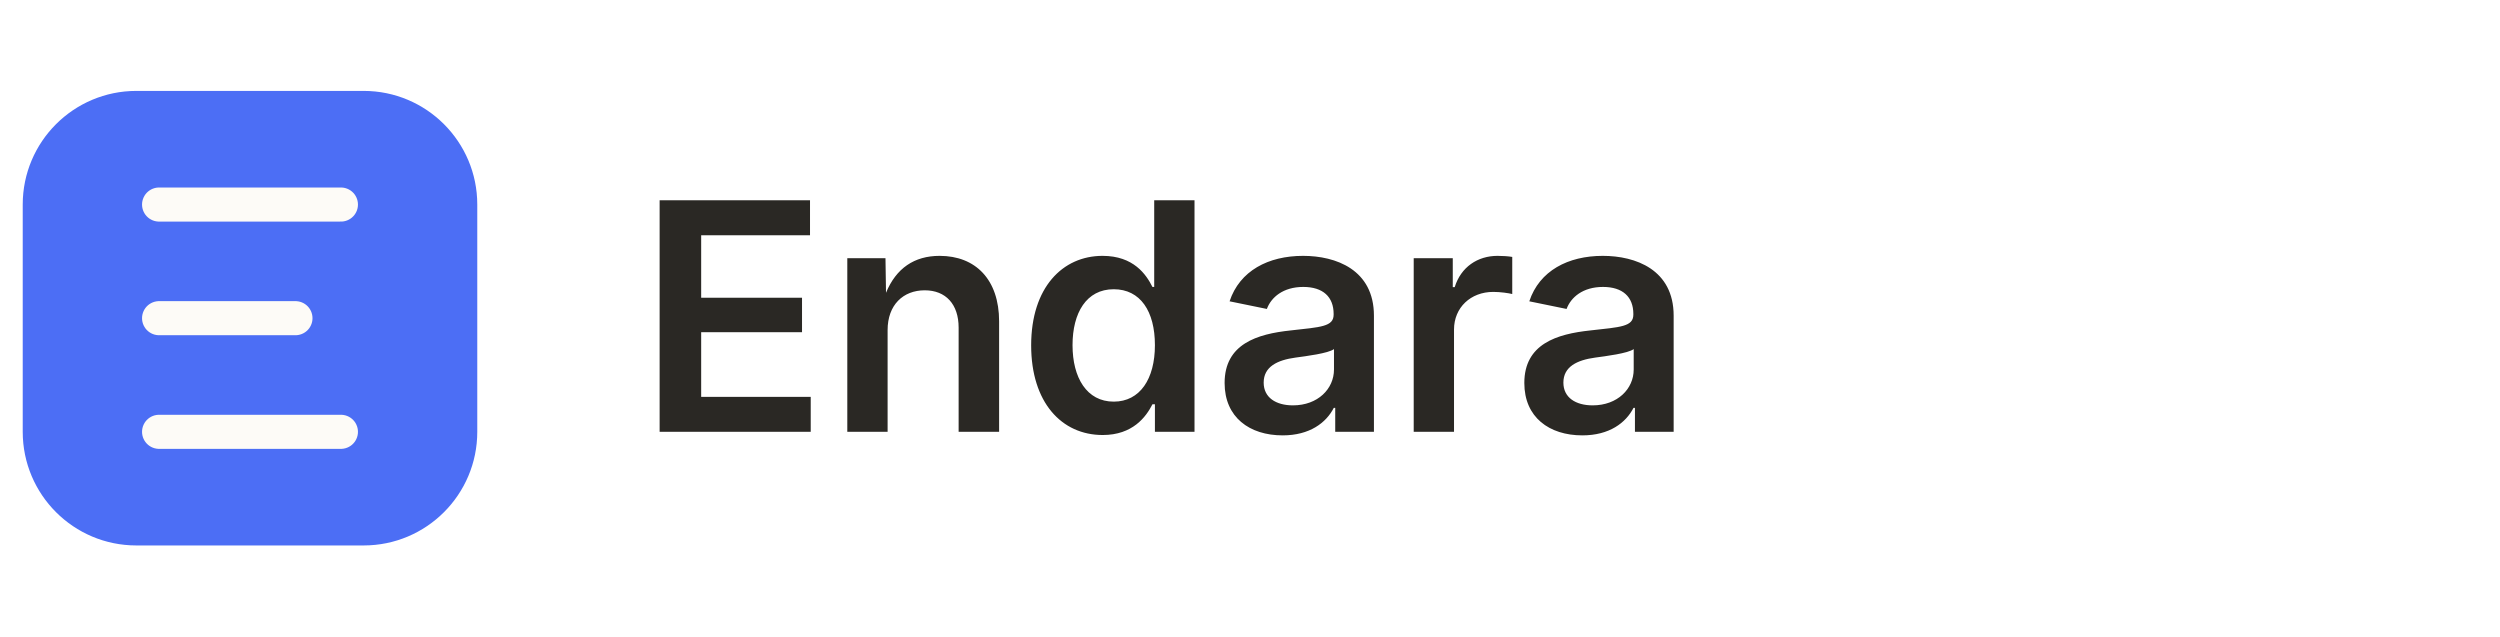
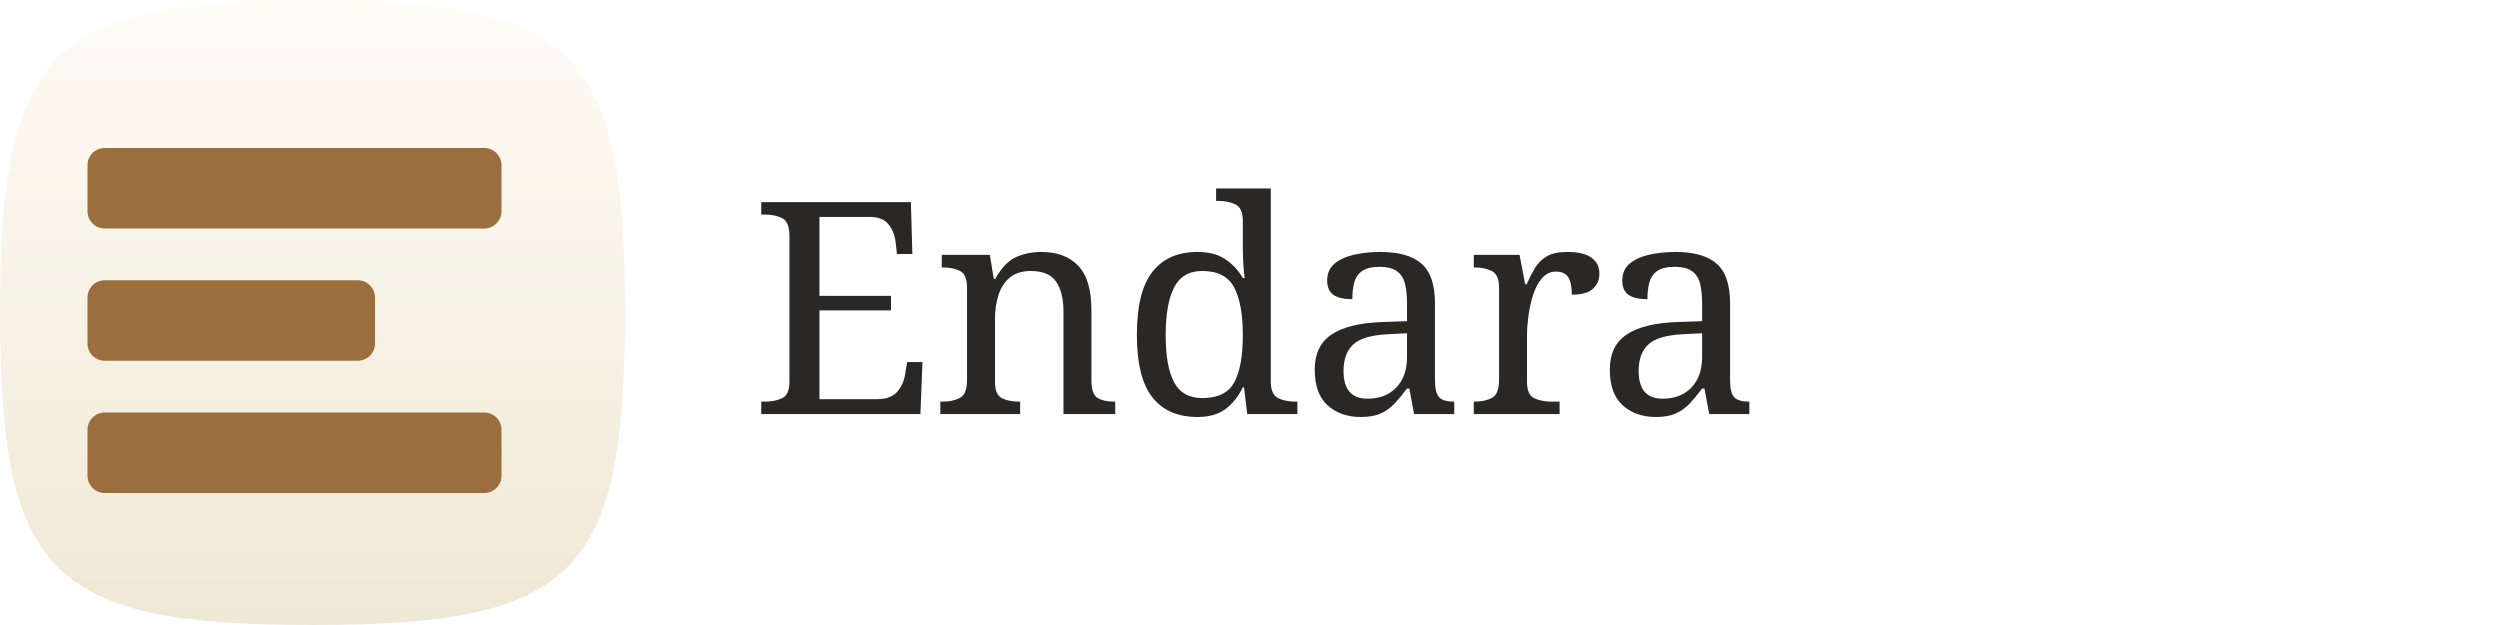
- <svg xmlns="http://www.w3.org/2000/svg" viewBox="0 0 220 56" role="img" aria-label="Endara">
-   <g fill="#2A2824">
-     <rect x="2" y="8" width="40" height="40" rx="10" fill="#4C6EF5" />
-     <path d="M14 18h16M14 28h12M14 38h16" stroke="#FDFBF7" stroke-width="3" stroke-linecap="round" />
-     <text x="56" y="38" font-family="Inter, system-ui, sans-serif" font-size="28" font-weight="600" letter-spacing="-0.01em">Endara</text>
+ <svg xmlns="http://www.w3.org/2000/svg" viewBox="0 0 320 80" role="img" aria-label="Endara">
+   <defs>
+     <clipPath id="sq">
+       <path d="M 40 0 C 6.4 0 0 6.4 0 40 C 0 73.6 6.4 80 40 80 C 73.6 80 80 73.6 80 40 C 80 6.4 73.6 0 40 0 Z" />
+     </clipPath>
+     <linearGradient id="bg" x1="0" y1="0" x2="0" y2="1">
+       <stop offset="0" stop-color="#FFFCF6" />
+       <stop offset="1" stop-color="#F0E8D6" />
+     </linearGradient>
+   </defs>
+   <g clip-path="url(#sq)">
+     <rect width="80" height="80" fill="url(#bg)" />
+     <g fill="#9A6E3D" transform="translate(11.2 16) scale(0.736)">
+       <rect x="0" y="4" width="72" height="14" rx="3" />
+       <rect x="0" y="27" width="50" height="14" rx="3" />
+       <rect x="0" y="50" width="72" height="14" rx="3" />
+     </g>
  </g>
+   <text x="96" y="53" font-family="'Source Serif 4', 'Source Serif Pro', Georgia, serif" font-size="38" font-weight="500" letter-spacing="-0.01em" fill="#2A2824">Endara</text>
</svg>
